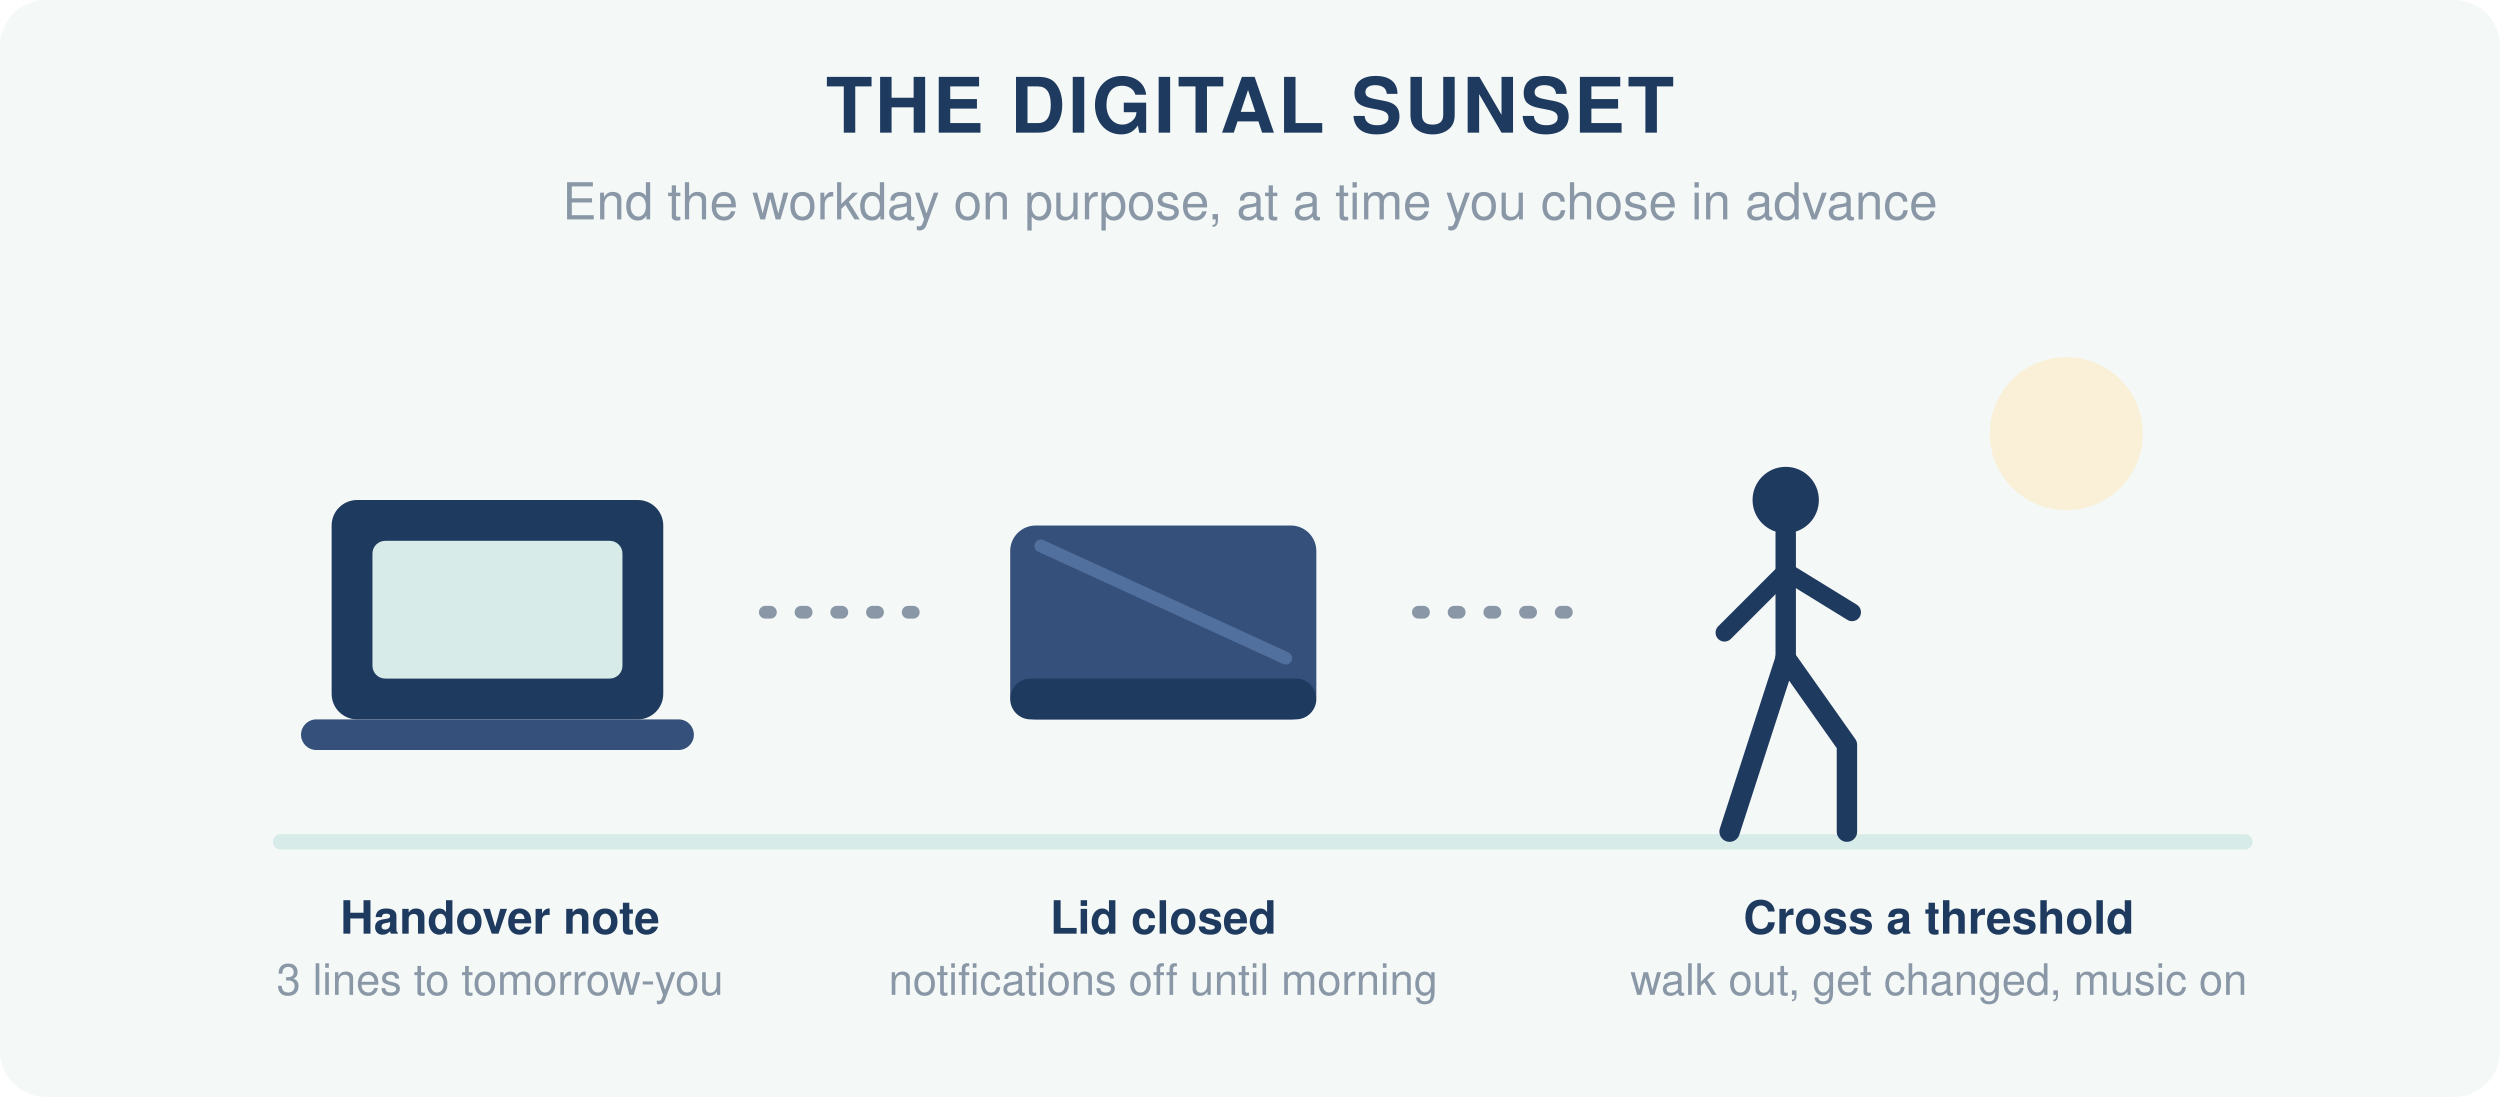
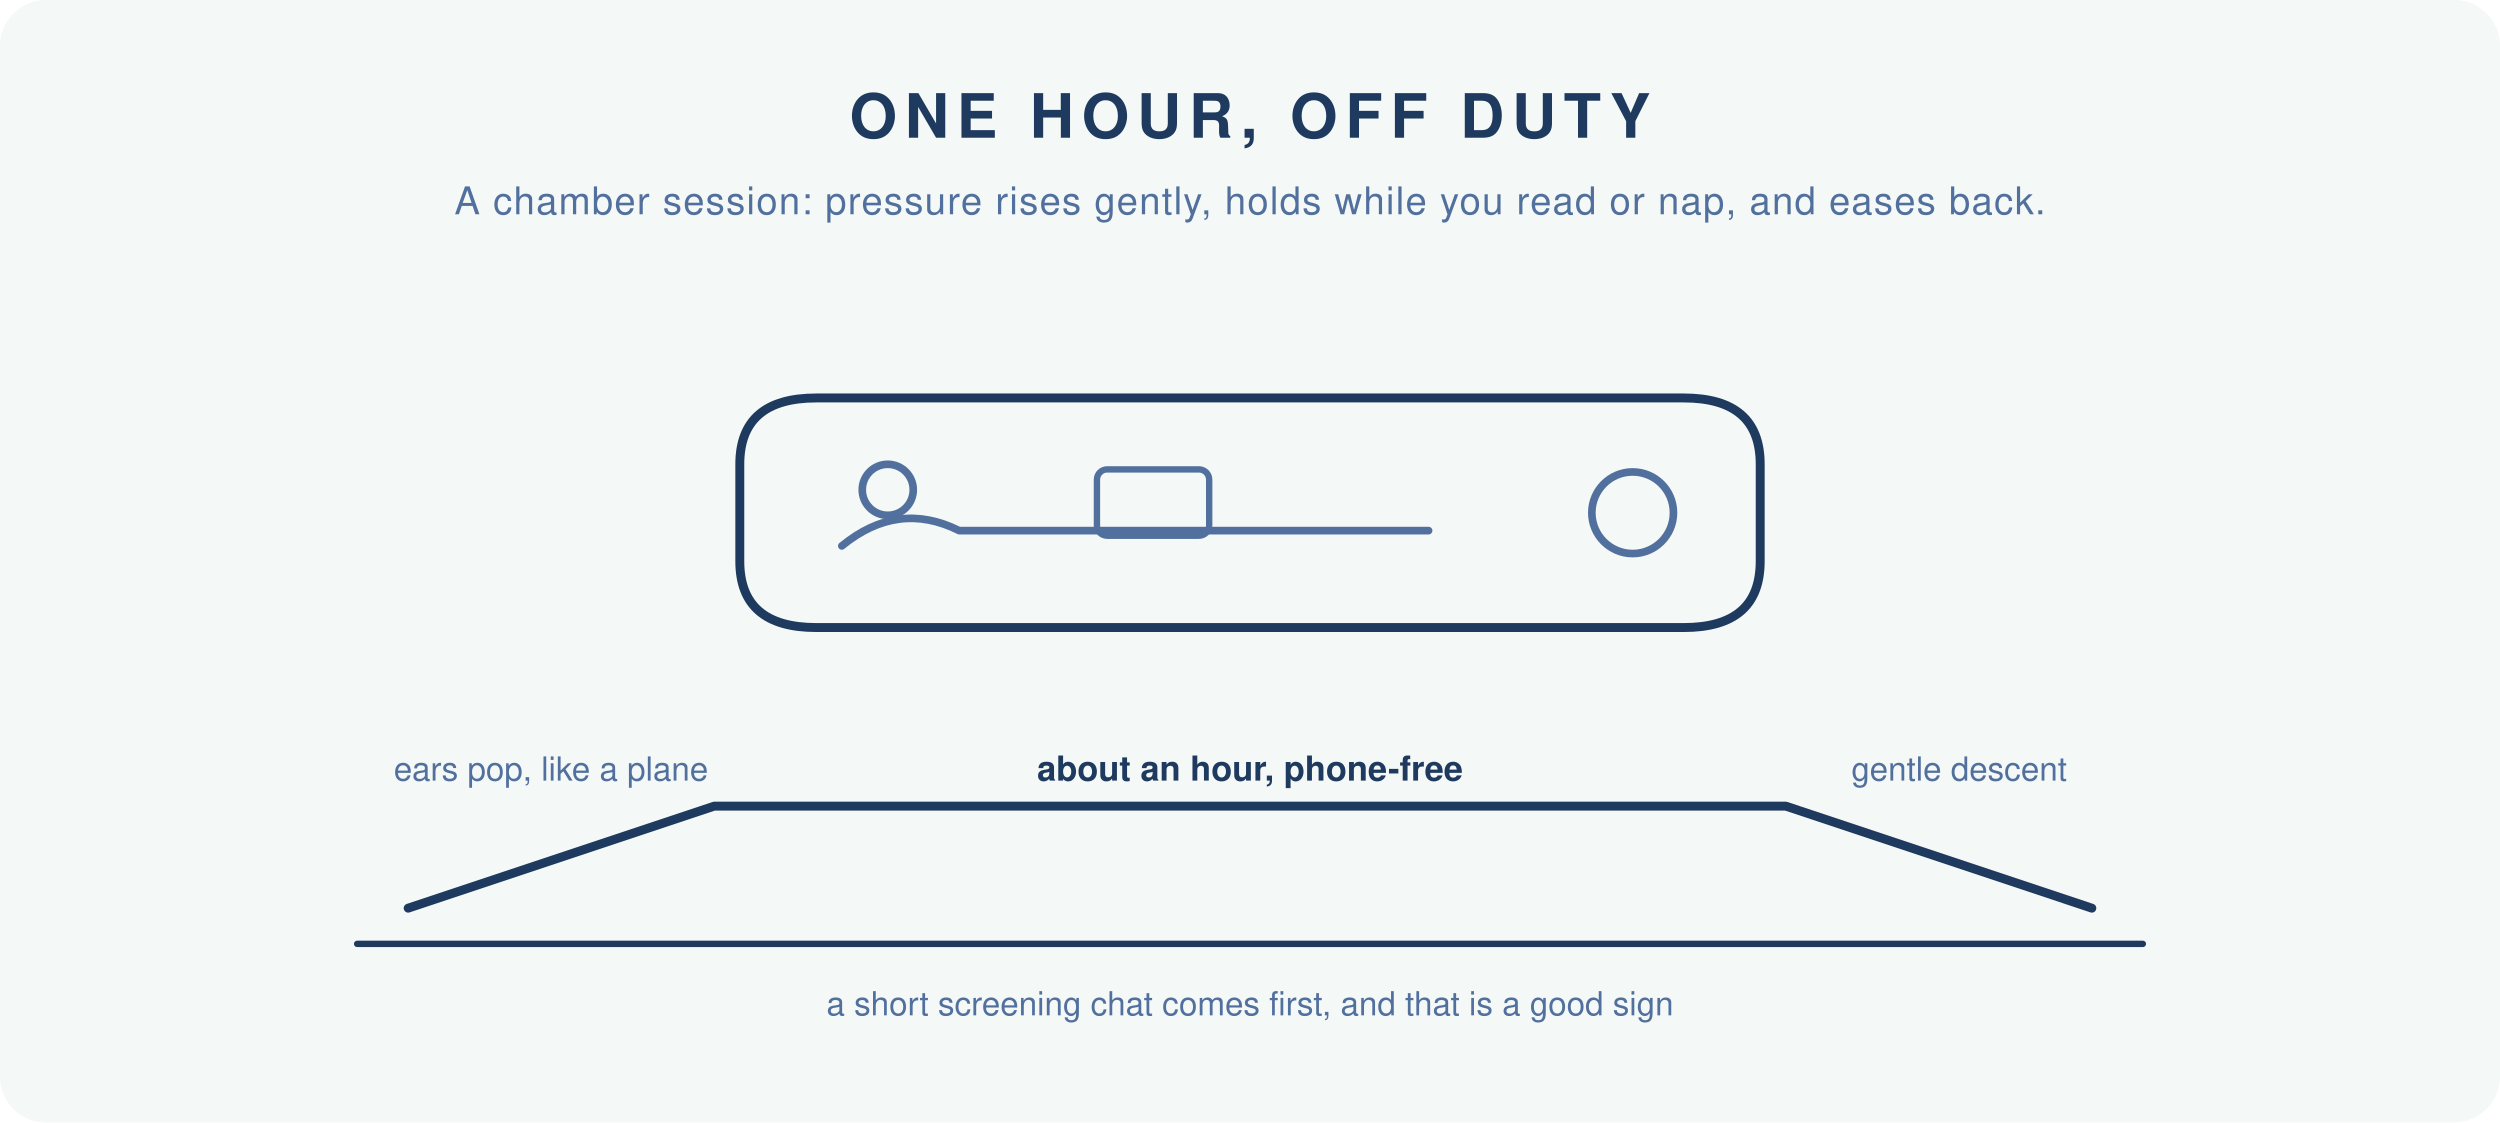
- <svg xmlns="http://www.w3.org/2000/svg" width="980" height="430" viewBox="0 0 980 430">
-   <defs />
-   <rect x="0" y="0" width="980" height="430" rx="18" fill="#F4F8F7" />
-   <text x="490" y="52" font-family="Helvetica, Arial, sans-serif" font-size="30" fill="#1F3A5F" font-weight="bold" text-anchor="middle" letter-spacing="1">THE DIGITAL SUNSET</text>
-   <text x="490" y="86" font-family="Helvetica, Arial, sans-serif" font-size="20" fill="#8A97A6" text-anchor="middle">End the workday on purpose, at a time you chose in advance</text>
-   <line x1="110" y1="330" x2="880" y2="330" stroke="#D7EBE8" stroke-width="6" stroke-linecap="round" />
-   <rect x="130" y="196" width="130" height="86" rx="10" fill="#1F3A5F" />
-   <rect x="146" y="212" width="98" height="54" rx="5" fill="#D7EBE8" />
-   <rect x="118" y="282" width="154" height="12" rx="6" fill="#35507A" />
-   <text x="196" y="366" font-family="Helvetica, Arial, sans-serif" font-size="18" fill="#1F3A5F" font-weight="bold" text-anchor="middle">Handover note</text>
-   <text x="196" y="390" font-family="Helvetica, Arial, sans-serif" font-size="17" fill="#8A97A6" text-anchor="middle">3 lines to tomorrow-you</text>
-   <path d="M 300 240 L 360 240" stroke="#8A97A6" stroke-width="5" stroke-linecap="round" stroke-dasharray="2 12" />
-   <rect x="396" y="206" width="120" height="76" rx="10" fill="#35507A" />
-   <rect x="396" y="266" width="120" height="16" rx="8" fill="#1F3A5F" />
-   <line x1="408" y1="214" x2="504" y2="258" stroke="#52709E" stroke-width="5" stroke-linecap="round" />
-   <text x="456" y="366" font-family="Helvetica, Arial, sans-serif" font-size="18" fill="#1F3A5F" font-weight="bold" text-anchor="middle">Lid closed</text>
-   <text x="456" y="390" font-family="Helvetica, Arial, sans-serif" font-size="17" fill="#8A97A6" text-anchor="middle">notifications off until morning</text>
-   <path d="M 556 240 L 616 240" stroke="#8A97A6" stroke-width="5" stroke-linecap="round" stroke-dasharray="2 12" />
-   <circle cx="700" cy="196" r="13" fill="#1F3A5F" />
-   <polyline points="700,209 700,258" fill="none" stroke="#1F3A5F" stroke-width="8" stroke-linecap="round" />
-   <polyline points="700,258 678,326" fill="none" stroke="#1F3A5F" stroke-width="8" stroke-linecap="round" />
-   <polyline points="700,258 724,292 724,326" fill="none" stroke="#1F3A5F" stroke-width="8" stroke-linecap="round" stroke-linejoin="round" />
-   <polyline points="700,224 676,248" fill="none" stroke="#1F3A5F" stroke-width="7" stroke-linecap="round" />
-   <polyline points="700,224 726,240" fill="none" stroke="#1F3A5F" stroke-width="7" stroke-linecap="round" />
-   <circle cx="810" cy="170" r="30" fill="#FAF0D7" />
-   <line x1="770" y1="330" x2="850" y2="200" stroke="none" />
-   <text x="760" y="366" font-family="Helvetica, Arial, sans-serif" font-size="18" fill="#1F3A5F" font-weight="bold" text-anchor="middle">Cross a threshold</text>
-   <text x="760" y="390" font-family="Helvetica, Arial, sans-serif" font-size="17" fill="#8A97A6" text-anchor="middle">walk out, get changed, music on</text>
+ <svg xmlns="http://www.w3.org/2000/svg" width="980" height="440" viewBox="0 0 980 440">
+   <rect x="0" y="0" width="980" height="440" rx="18" fill="#F4F8F7" />
+   <text x="490" y="54" font-family="Helvetica, Arial, sans-serif" font-size="24" fill="#1F3A5F" font-weight="bold" text-anchor="middle" letter-spacing="3">ONE HOUR, OFF DUTY</text>
+   <text x="490" y="84" font-family="Helvetica, Arial, sans-serif" font-size="15" fill="#52709E" text-anchor="middle" letter-spacing="0.5">A chamber session: pressure rises gently, holds while you read or nap, and eases back.</text>
+   <g fill="none" stroke="#1F3A5F" stroke-width="3.5" stroke-linecap="round" stroke-linejoin="round">
+     <path d="M 290 220 L 290 182 Q 290 156 320 156 L 660 156 Q 690 156 690 182 L 690 220 Q 690 246 660 246 L 320 246 Q 290 246 290 220 Z" />
+     <circle cx="640" cy="201" r="16" stroke="#52709E" stroke-width="3" />
+     <path d="M 330 214 Q 352 196 376 208 L 560 208" stroke="#52709E" stroke-width="3" />
+     <circle cx="348" cy="192" r="10" stroke="#52709E" stroke-width="3" />
+     <rect x="430" y="184" width="44" height="26" rx="4" stroke="#52709E" stroke-width="2.5" />
+   </g>
+   <line x1="140" y1="370" x2="840" y2="370" stroke="#1F3A5F" stroke-width="2.5" stroke-linecap="round" />
+   <path d="M 160 356 L 280 316 L 700 316 L 820 356" fill="none" stroke="#1F3A5F" stroke-width="3.5" stroke-linecap="round" stroke-linejoin="round" />
+   <g font-family="Helvetica, Arial, sans-serif" font-size="13" fill="#52709E" text-anchor="middle">
+     <text x="216" y="306">ears pop, like a plane</text>
+     <text x="490" y="306" font-size="13.5" fill="#1F3A5F" font-weight="bold">about an hour, phone-free</text>
+     <text x="768" y="306">gentle descent</text>
+     <text x="490" y="398" font-size="13">a short screening chat comes first, and that is a good sign</text>
+   </g>
</svg>
